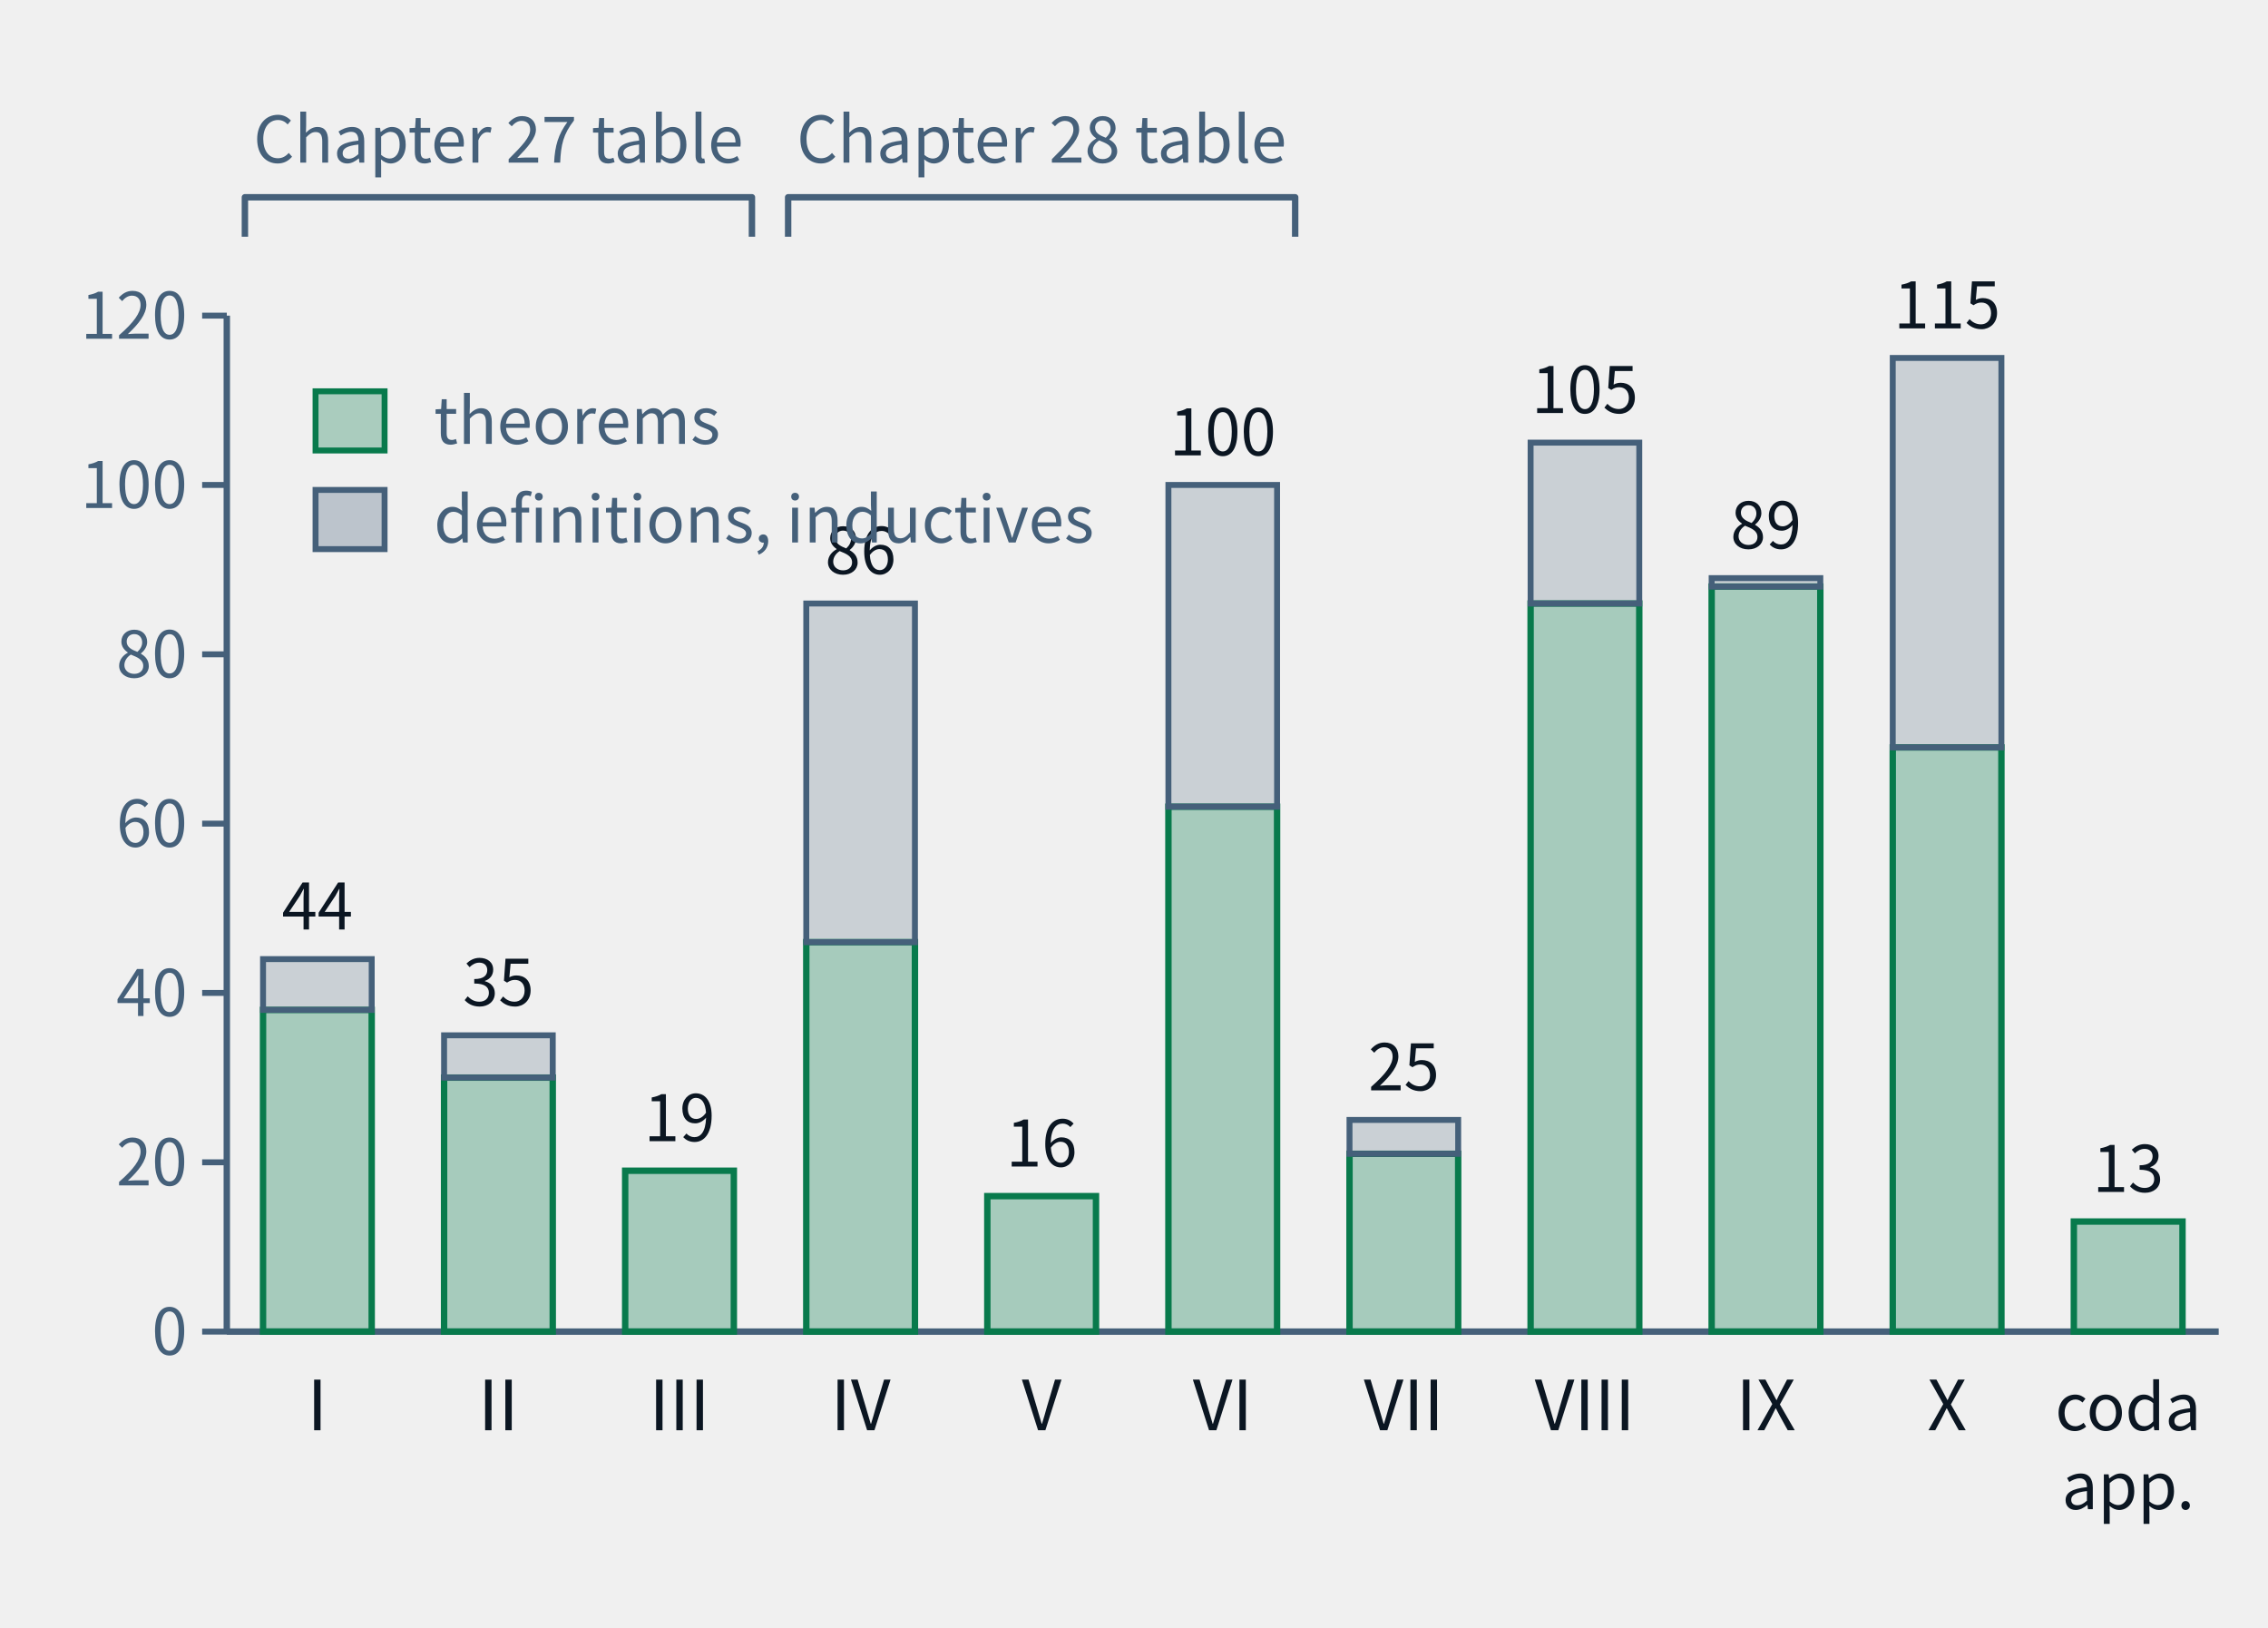
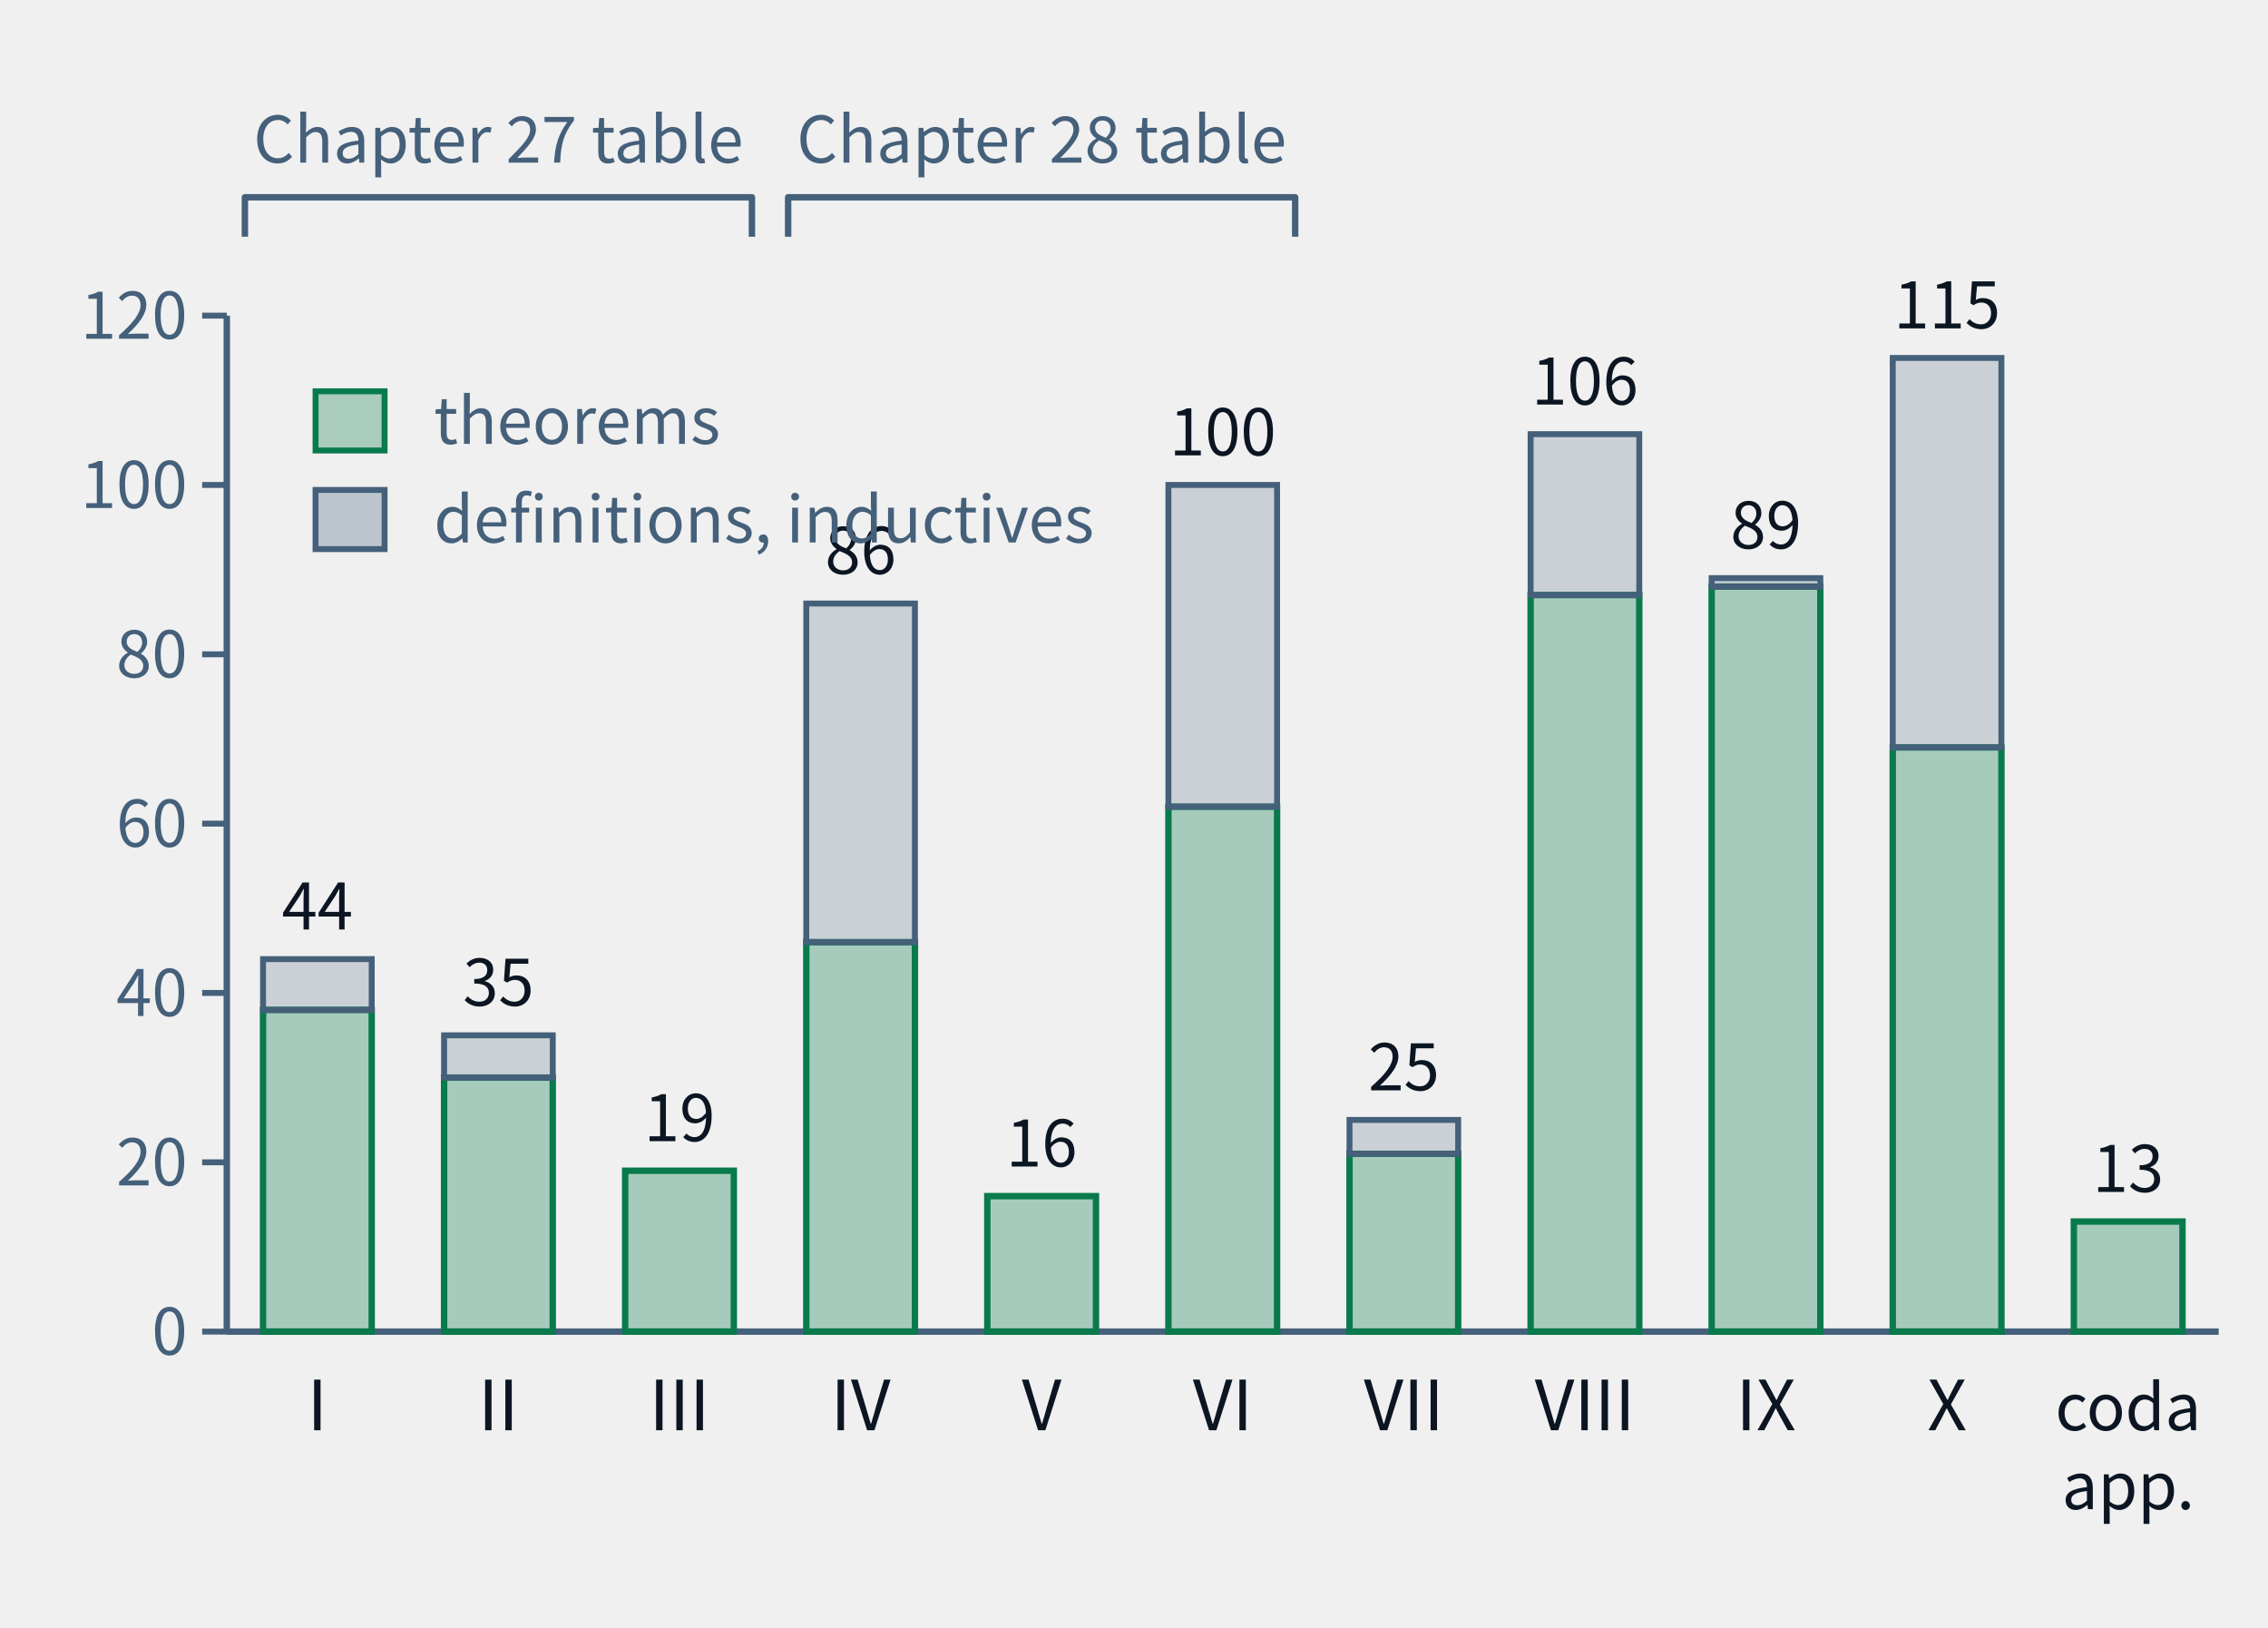
- <svg xmlns="http://www.w3.org/2000/svg" class="tr-fig" data-tr-fig="ch28-declaration-parts" data-lang="en" viewBox="0 0 460 330" width="460" height="330" font-family="'Noto Sans SC', 'Noto Sans CJK SC', 'Source Sans 3', 'PingFang SC', 'Microsoft YaHei', system-ui, sans-serif" role="img" aria-label="A bar chart. Along the bottom are Parts I to X and 'coda and appendices'; each bar is the number of distinct declarations the chapters of that part cite with lean=, green below for declarations of kind theorem in the lock, grey above for definitions and inductive types. I: 38 theorems, 6 other; II: 30 theorems, 5 other; III: 19 theorems, 0 other; IV: 46 theorems, 40 other; V: 16 theorems, 0 other; VI: 62 theorems, 38 other; VII: 21 theorems, 4 other; VIII: 86 theorems, 19 other; IX: 88 theorems, 1 other; X: 69 theorems, 46 other; coda and appendices: 13 theorems, 0 other. Two braces above the bars mark Parts I–III as the Chapter 27 audit table and Parts IV–VI as the Chapter 28 audit table.">
+ <svg xmlns="http://www.w3.org/2000/svg" class="tr-fig" data-tr-fig="ch28-declaration-parts" data-lang="en" viewBox="0 0 460 330" width="460" height="330" font-family="'Noto Sans SC', 'Noto Sans CJK SC', 'Source Sans 3', 'PingFang SC', 'Microsoft YaHei', system-ui, sans-serif" role="img" aria-label="A bar chart. Along the bottom are Parts I to X and 'coda and appendices'; each bar is the number of distinct declarations the chapters of that part cite with lean=, green below for declarations of kind theorem in the lock, grey above for definitions and inductive types. I: 38 theorems, 6 other; II: 30 theorems, 5 other; III: 19 theorems, 0 other; IV: 46 theorems, 40 other; V: 16 theorems, 0 other; VI: 62 theorems, 38 other; VII: 21 theorems, 4 other; VIII: 87 theorems, 19 other; IX: 88 theorems, 1 other; X: 69 theorems, 46 other; coda and appendices: 13 theorems, 0 other. Two braces above the bars mark Parts I–III as the Chapter 27 audit table and Parts IV–VI as the Chapter 28 audit table.">
  <style>.ts-ink{stroke:#0b1622}.tf-ink{fill:#0b1622}.ts-dim{stroke:#45607a}.tf-dim{fill:#45607a}.ts-faint{stroke:#9db3c4}.tf-faint{fill:#9db3c4}.ts-edge{stroke:#b9d0dd}.tf-edge{fill:#b9d0dd}.ts-hot{stroke:#5f9bb5}.tf-hot{fill:#5f9bb5}.ts-bg{stroke:#ffffff}.tf-bg{fill:#ffffff}.ts-panel{stroke:#eef5f9}.tf-panel{fill:#eef5f9}.ts-sheet{stroke:#f7fbfd}.tf-sheet{fill:#f7fbfd}.ts-cyan{stroke:#007c8a}.tf-cyan{fill:#007c8a}.ts-magenta{stroke:#b0128f}.tf-magenta{fill:#b0128f}.ts-amber{stroke:#946200}.tf-amber{fill:#946200}.ts-violet{stroke:#5a45c8}.tf-violet{fill:#5a45c8}.ts-ok{stroke:#087a4c}.tf-ok{fill:#087a4c}.ts-warn{stroke:#c21f3a}.tf-warn{fill:#c21f3a}.ts-blue{stroke:#1d5fd0}.tf-blue{fill:#1d5fd0}.ts-orange{stroke:#b85410}.tf-orange{fill:#b85410}.ts-sigma{stroke:#28405a}.tf-sigma{fill:#28405a}@media (prefers-color-scheme:dark){.ts-ink{stroke:#d4efff}.tf-ink{fill:#d4efff}.ts-dim{stroke:#6f8ea5}.tf-dim{fill:#6f8ea5}.ts-faint{stroke:#34506a}.tf-faint{fill:#34506a}.ts-edge{stroke:#143049}.tf-edge{fill:#143049}.ts-hot{stroke:#1f5d7c}.tf-hot{fill:#1f5d7c}.ts-bg{stroke:#03060c}.tf-bg{fill:#03060c}.ts-panel{stroke:#07101b}.tf-panel{fill:#07101b}.ts-sheet{stroke:#050c16}.tf-sheet{fill:#050c16}.ts-cyan{stroke:#19f0ff}.tf-cyan{fill:#19f0ff}.ts-magenta{stroke:#ff2fd0}.tf-magenta{fill:#ff2fd0}.ts-amber{stroke:#ffc83d}.tf-amber{fill:#ffc83d}.ts-violet{stroke:#9d8cff}.tf-violet{fill:#9d8cff}.ts-ok{stroke:#46ffb2}.tf-ok{fill:#46ffb2}.ts-warn{stroke:#ff5064}.tf-warn{fill:#ff5064}.ts-blue{stroke:#2a7bff}.tf-blue{fill:#2a7bff}.ts-orange{stroke:#ff8a3c}.tf-orange{fill:#ff8a3c}.ts-sigma{stroke:#cfe3ff}.tf-sigma{fill:#cfe3ff}}</style>
  <line x1="46" y1="64" x2="46" y2="270" class="ts-dim" stroke-width="1.3" fill="none" />
  <line x1="41" y1="270" x2="46" y2="270" class="ts-dim" stroke-width="1.2" fill="none" />
  <text class="tf-dim" x="38" y="274.68" font-size="13" text-anchor="end">0</text>
  <line x1="41" y1="235.67" x2="46" y2="235.67" class="ts-dim" stroke-width="1.2" fill="none" />
  <text class="tf-dim" x="38" y="240.35" font-size="13" text-anchor="end">20</text>
  <line x1="41" y1="201.33" x2="46" y2="201.33" class="ts-dim" stroke-width="1.2" fill="none" />
  <text class="tf-dim" x="38" y="206.01" font-size="13" text-anchor="end">40</text>
  <line x1="41" y1="167" x2="46" y2="167" class="ts-dim" stroke-width="1.2" fill="none" />
  <text class="tf-dim" x="38" y="171.68" font-size="13" text-anchor="end">60</text>
  <line x1="41" y1="132.67" x2="46" y2="132.67" class="ts-dim" stroke-width="1.2" fill="none" />
  <text class="tf-dim" x="38" y="137.35" font-size="13" text-anchor="end">80</text>
  <line x1="41" y1="98.33" x2="46" y2="98.33" class="ts-dim" stroke-width="1.2" fill="none" />
  <text class="tf-dim" x="38" y="103.01" font-size="13" text-anchor="end">100</text>
  <line x1="41" y1="64" x2="46" y2="64" class="ts-dim" stroke-width="1.2" fill="none" />
  <text class="tf-dim" x="38" y="68.68" font-size="13" text-anchor="end">120</text>
  <line x1="46" y1="270" x2="450" y2="270" class="ts-dim" stroke-width="1.3" fill="none" />
  <rect x="53.35" y="204.77" width="22.04" height="65.23" class="ts-ok tf-ok" stroke-width="1.3" fill-opacity="0.32" />
  <rect x="53.35" y="194.47" width="22.04" height="10.3" class="ts-dim tf-dim" stroke-width="1.2" fill-opacity="0.22" />
  <text class="tf-ink" x="64.36" y="188.47" font-size="13" text-anchor="middle">44</text>
  <text class="tf-ink" x="64.36" y="290" font-size="14" text-anchor="middle">I</text>
  <rect x="90.07" y="218.5" width="22.04" height="51.5" class="ts-ok tf-ok" stroke-width="1.3" fill-opacity="0.32" />
  <rect x="90.07" y="209.92" width="22.04" height="8.58" class="ts-dim tf-dim" stroke-width="1.2" fill-opacity="0.22" />
  <text class="tf-ink" x="101.09" y="203.92" font-size="13" text-anchor="middle">35</text>
  <text class="tf-ink" x="101.09" y="290" font-size="14" text-anchor="middle">II</text>
  <rect x="126.8" y="237.38" width="22.04" height="32.62" class="ts-ok tf-ok" stroke-width="1.3" fill-opacity="0.32" />
  <text class="tf-ink" x="137.82" y="231.38" font-size="13" text-anchor="middle">19</text>
  <text class="tf-ink" x="137.82" y="290" font-size="14" text-anchor="middle">III</text>
  <rect x="163.53" y="191.03" width="22.04" height="78.97" class="ts-ok tf-ok" stroke-width="1.3" fill-opacity="0.32" />
  <rect x="163.53" y="122.37" width="22.04" height="68.67" class="ts-dim tf-dim" stroke-width="1.2" fill-opacity="0.22" />
  <text class="tf-ink" x="174.55" y="116.37" font-size="13" text-anchor="middle">86</text>
  <text class="tf-ink" x="174.55" y="290" font-size="14" text-anchor="middle">IV</text>
  <rect x="200.25" y="242.53" width="22.04" height="27.47" class="ts-ok tf-ok" stroke-width="1.3" fill-opacity="0.32" />
  <text class="tf-ink" x="211.27" y="236.53" font-size="13" text-anchor="middle">16</text>
  <text class="tf-ink" x="211.27" y="290" font-size="14" text-anchor="middle">V</text>
  <rect x="236.98" y="163.57" width="22.04" height="106.43" class="ts-ok tf-ok" stroke-width="1.3" fill-opacity="0.32" />
  <rect x="236.98" y="98.33" width="22.04" height="65.23" class="ts-dim tf-dim" stroke-width="1.2" fill-opacity="0.22" />
  <text class="tf-ink" x="248" y="92.33" font-size="13" text-anchor="middle">100</text>
  <text class="tf-ink" x="248" y="290" font-size="14" text-anchor="middle">VI</text>
  <rect x="273.71" y="233.95" width="22.04" height="36.05" class="ts-ok tf-ok" stroke-width="1.3" fill-opacity="0.32" />
  <rect x="273.71" y="227.08" width="22.04" height="6.87" class="ts-dim tf-dim" stroke-width="1.2" fill-opacity="0.22" />
  <text class="tf-ink" x="284.73" y="221.08" font-size="13" text-anchor="middle">25</text>
  <text class="tf-ink" x="284.73" y="290" font-size="14" text-anchor="middle">VII</text>
-   <rect x="310.44" y="122.37" width="22.04" height="147.63" class="ts-ok tf-ok" stroke-width="1.3" fill-opacity="0.32" />
-   <rect x="310.44" y="89.75" width="22.04" height="32.62" class="ts-dim tf-dim" stroke-width="1.2" fill-opacity="0.22" />
-   <text class="tf-ink" x="321.45" y="83.75" font-size="13" text-anchor="middle">105</text>
+   <rect x="310.44" y="120.65" width="22.04" height="149.35" class="ts-ok tf-ok" stroke-width="1.3" fill-opacity="0.32" />
+   <rect x="310.44" y="88.03" width="22.04" height="32.62" class="ts-dim tf-dim" stroke-width="1.2" fill-opacity="0.22" />
+   <text class="tf-ink" x="321.45" y="82.03" font-size="13" text-anchor="middle">106</text>
  <text class="tf-ink" x="321.45" y="290" font-size="14" text-anchor="middle">VIII</text>
  <rect x="347.16" y="118.93" width="22.04" height="151.07" class="ts-ok tf-ok" stroke-width="1.3" fill-opacity="0.32" />
  <rect x="347.16" y="117.22" width="22.04" height="1.72" class="ts-dim tf-dim" stroke-width="1.2" fill-opacity="0.22" />
  <text class="tf-ink" x="358.18" y="111.22" font-size="13" text-anchor="middle">89</text>
  <text class="tf-ink" x="358.18" y="290" font-size="14" text-anchor="middle">IX</text>
  <rect x="383.89" y="151.55" width="22.04" height="118.45" class="ts-ok tf-ok" stroke-width="1.3" fill-opacity="0.32" />
  <rect x="383.89" y="72.58" width="22.04" height="78.97" class="ts-dim tf-dim" stroke-width="1.2" fill-opacity="0.22" />
  <text class="tf-ink" x="394.91" y="66.58" font-size="13" text-anchor="middle">115</text>
  <text class="tf-ink" x="394.91" y="290" font-size="14" text-anchor="middle">X</text>
  <rect x="420.62" y="247.68" width="22.04" height="22.32" class="ts-ok tf-ok" stroke-width="1.3" fill-opacity="0.32" />
  <text class="tf-ink" x="431.64" y="241.68" font-size="13" text-anchor="middle">13</text>
  <text class="tf-ink" x="431.64" y="290" font-size="13" text-anchor="middle">coda</text>
  <text class="tf-ink" x="431.64" y="306" font-size="13" text-anchor="middle">app.</text>
  <path d="M49.67 48 L49.67 40 L152.51 40 L152.51 48" class="ts-dim" stroke-width="1.3" stroke-linejoin="round" fill="none" />
  <text class="tf-dim" x="101.09" y="32.98" font-size="13" text-anchor="middle">Chapter 27 table</text>
  <path d="M159.85 48 L159.85 40 L262.69 40 L262.69 48" class="ts-dim" stroke-width="1.3" stroke-linejoin="round" fill="none" />
  <text class="tf-dim" x="211.27" y="32.98" font-size="13" text-anchor="middle">Chapter 28 table</text>
  <rect x="64" y="79.34" width="14" height="12" class="ts-ok tf-ok" stroke-width="1.2" fill-opacity="0.3" />
  <text class="tf-dim" x="88" y="90" font-size="13">theorems</text>
  <rect x="64" y="99.34" width="14" height="12" class="ts-dim tf-dim" stroke-width="1.2" fill-opacity="0.3" />
  <text class="tf-dim" x="88" y="110" font-size="13">definitions, inductives</text>
</svg>
